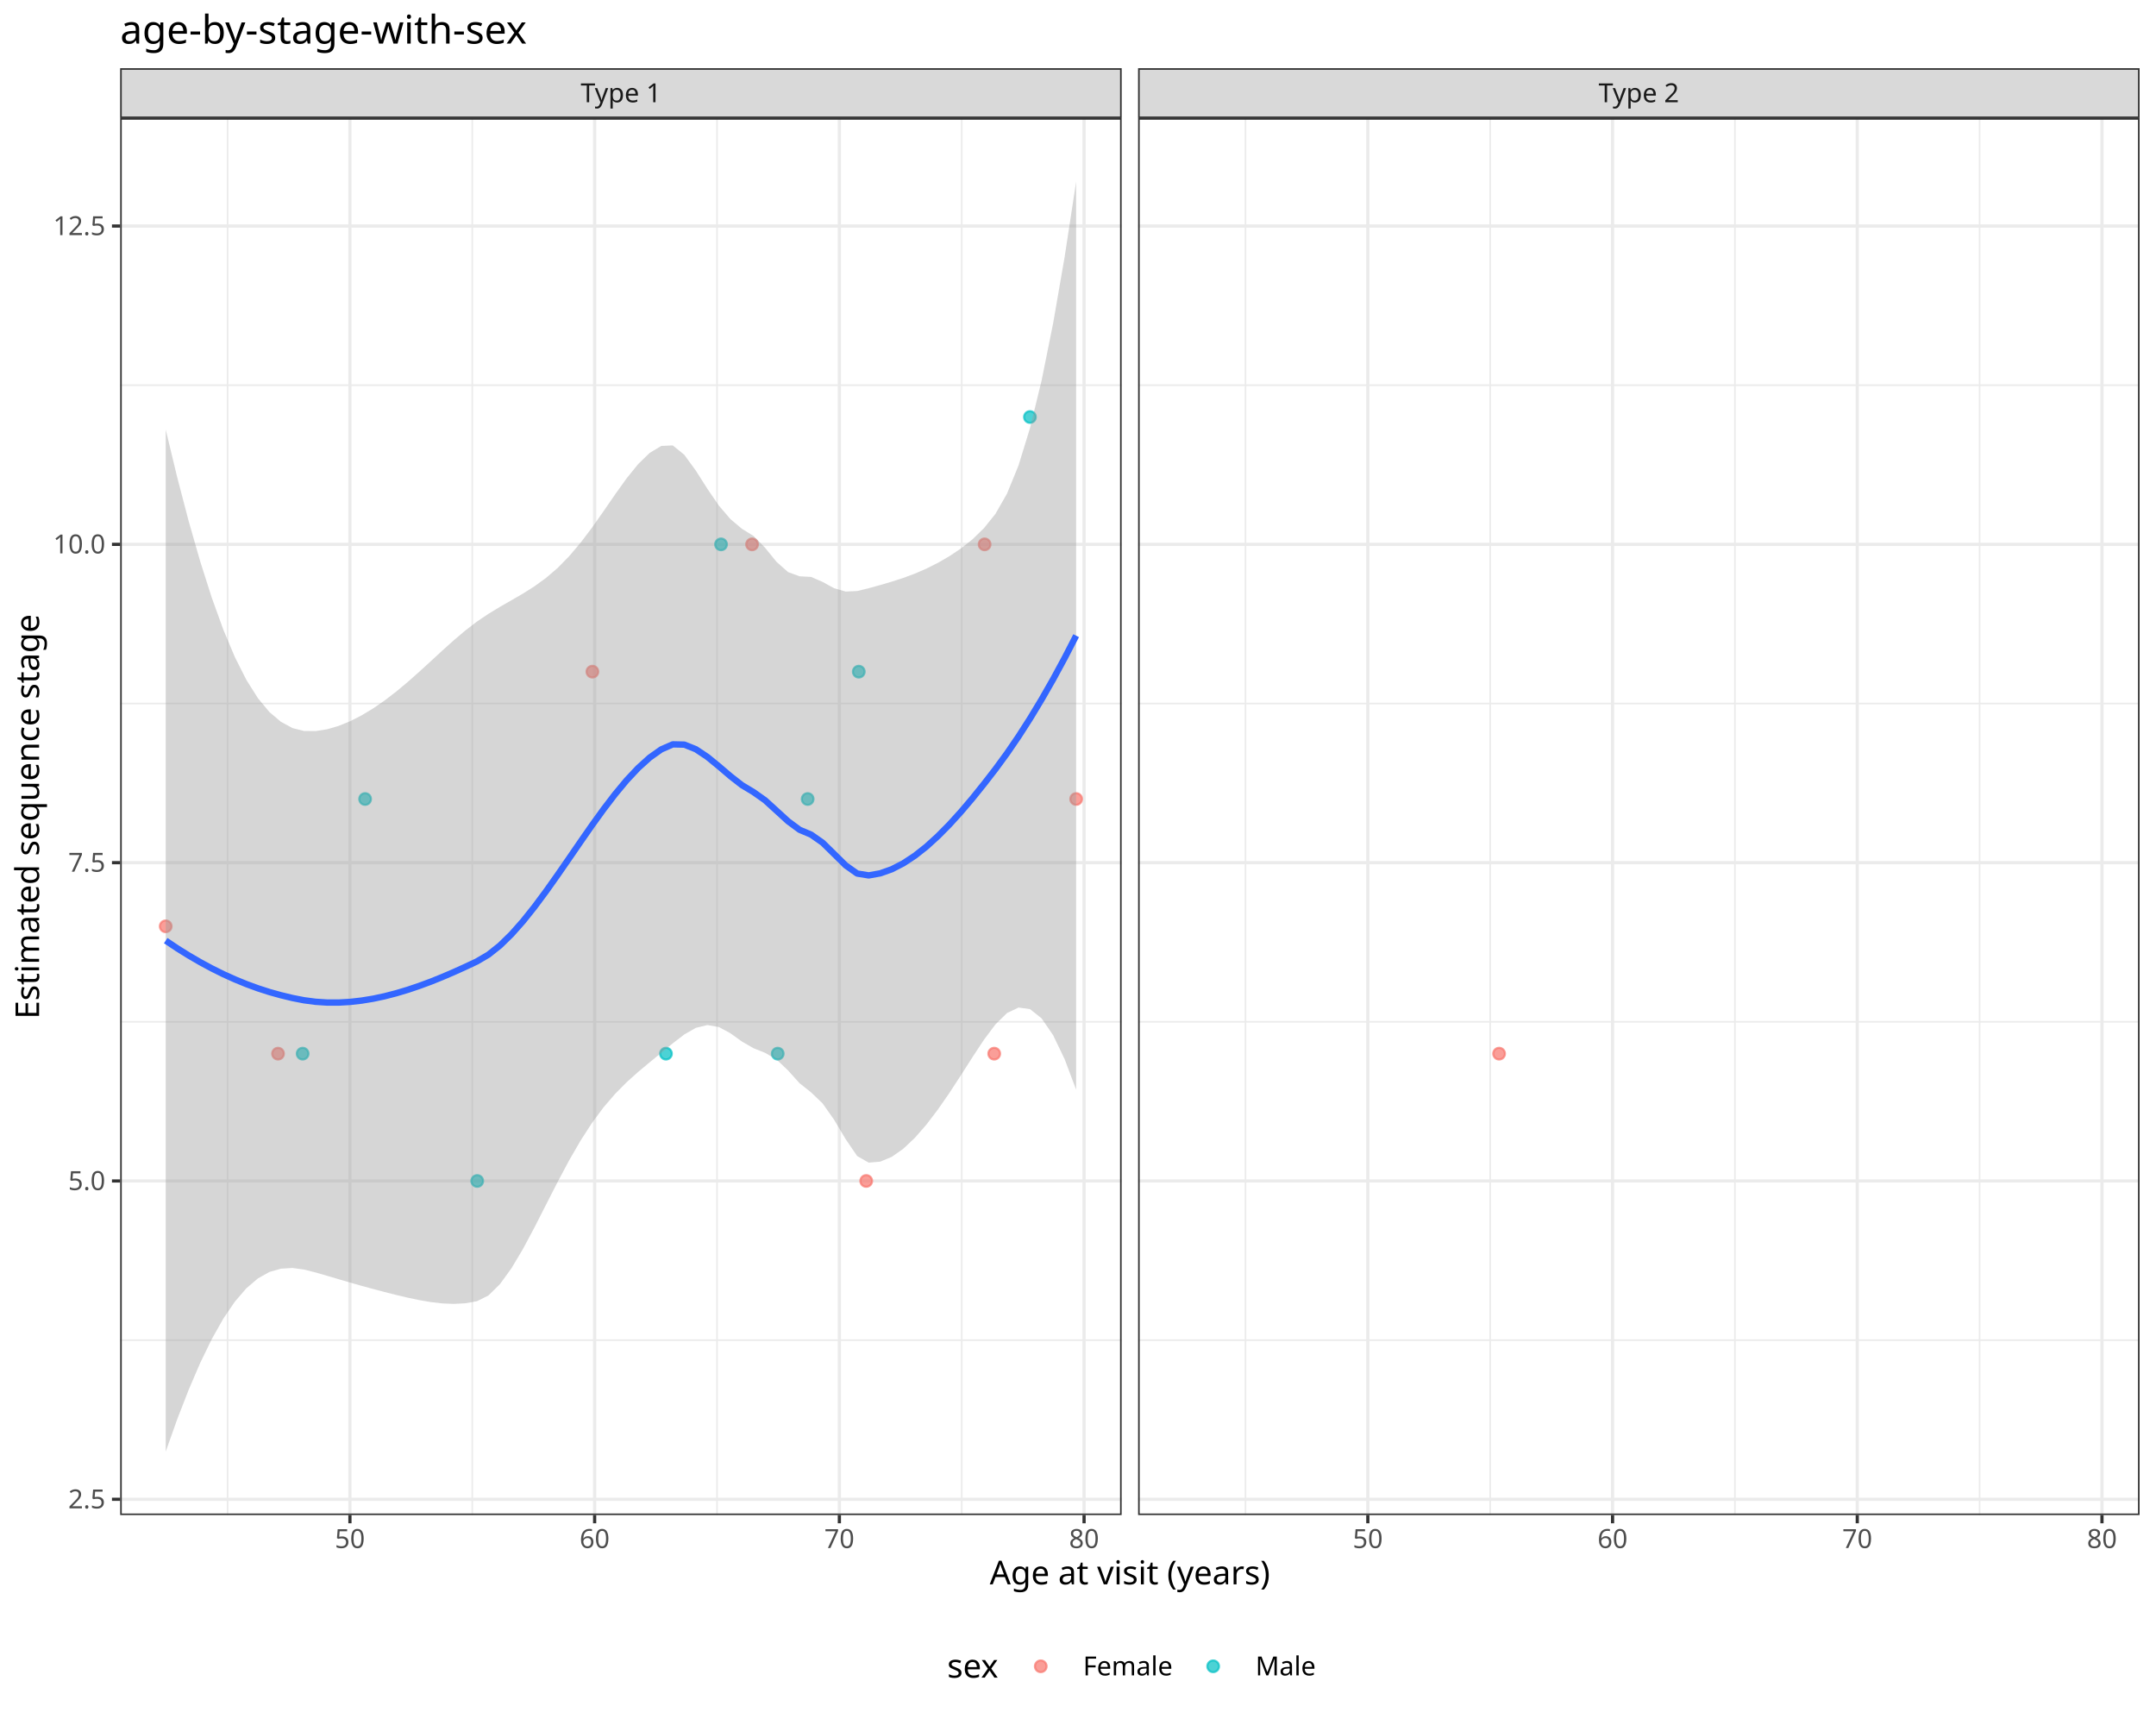
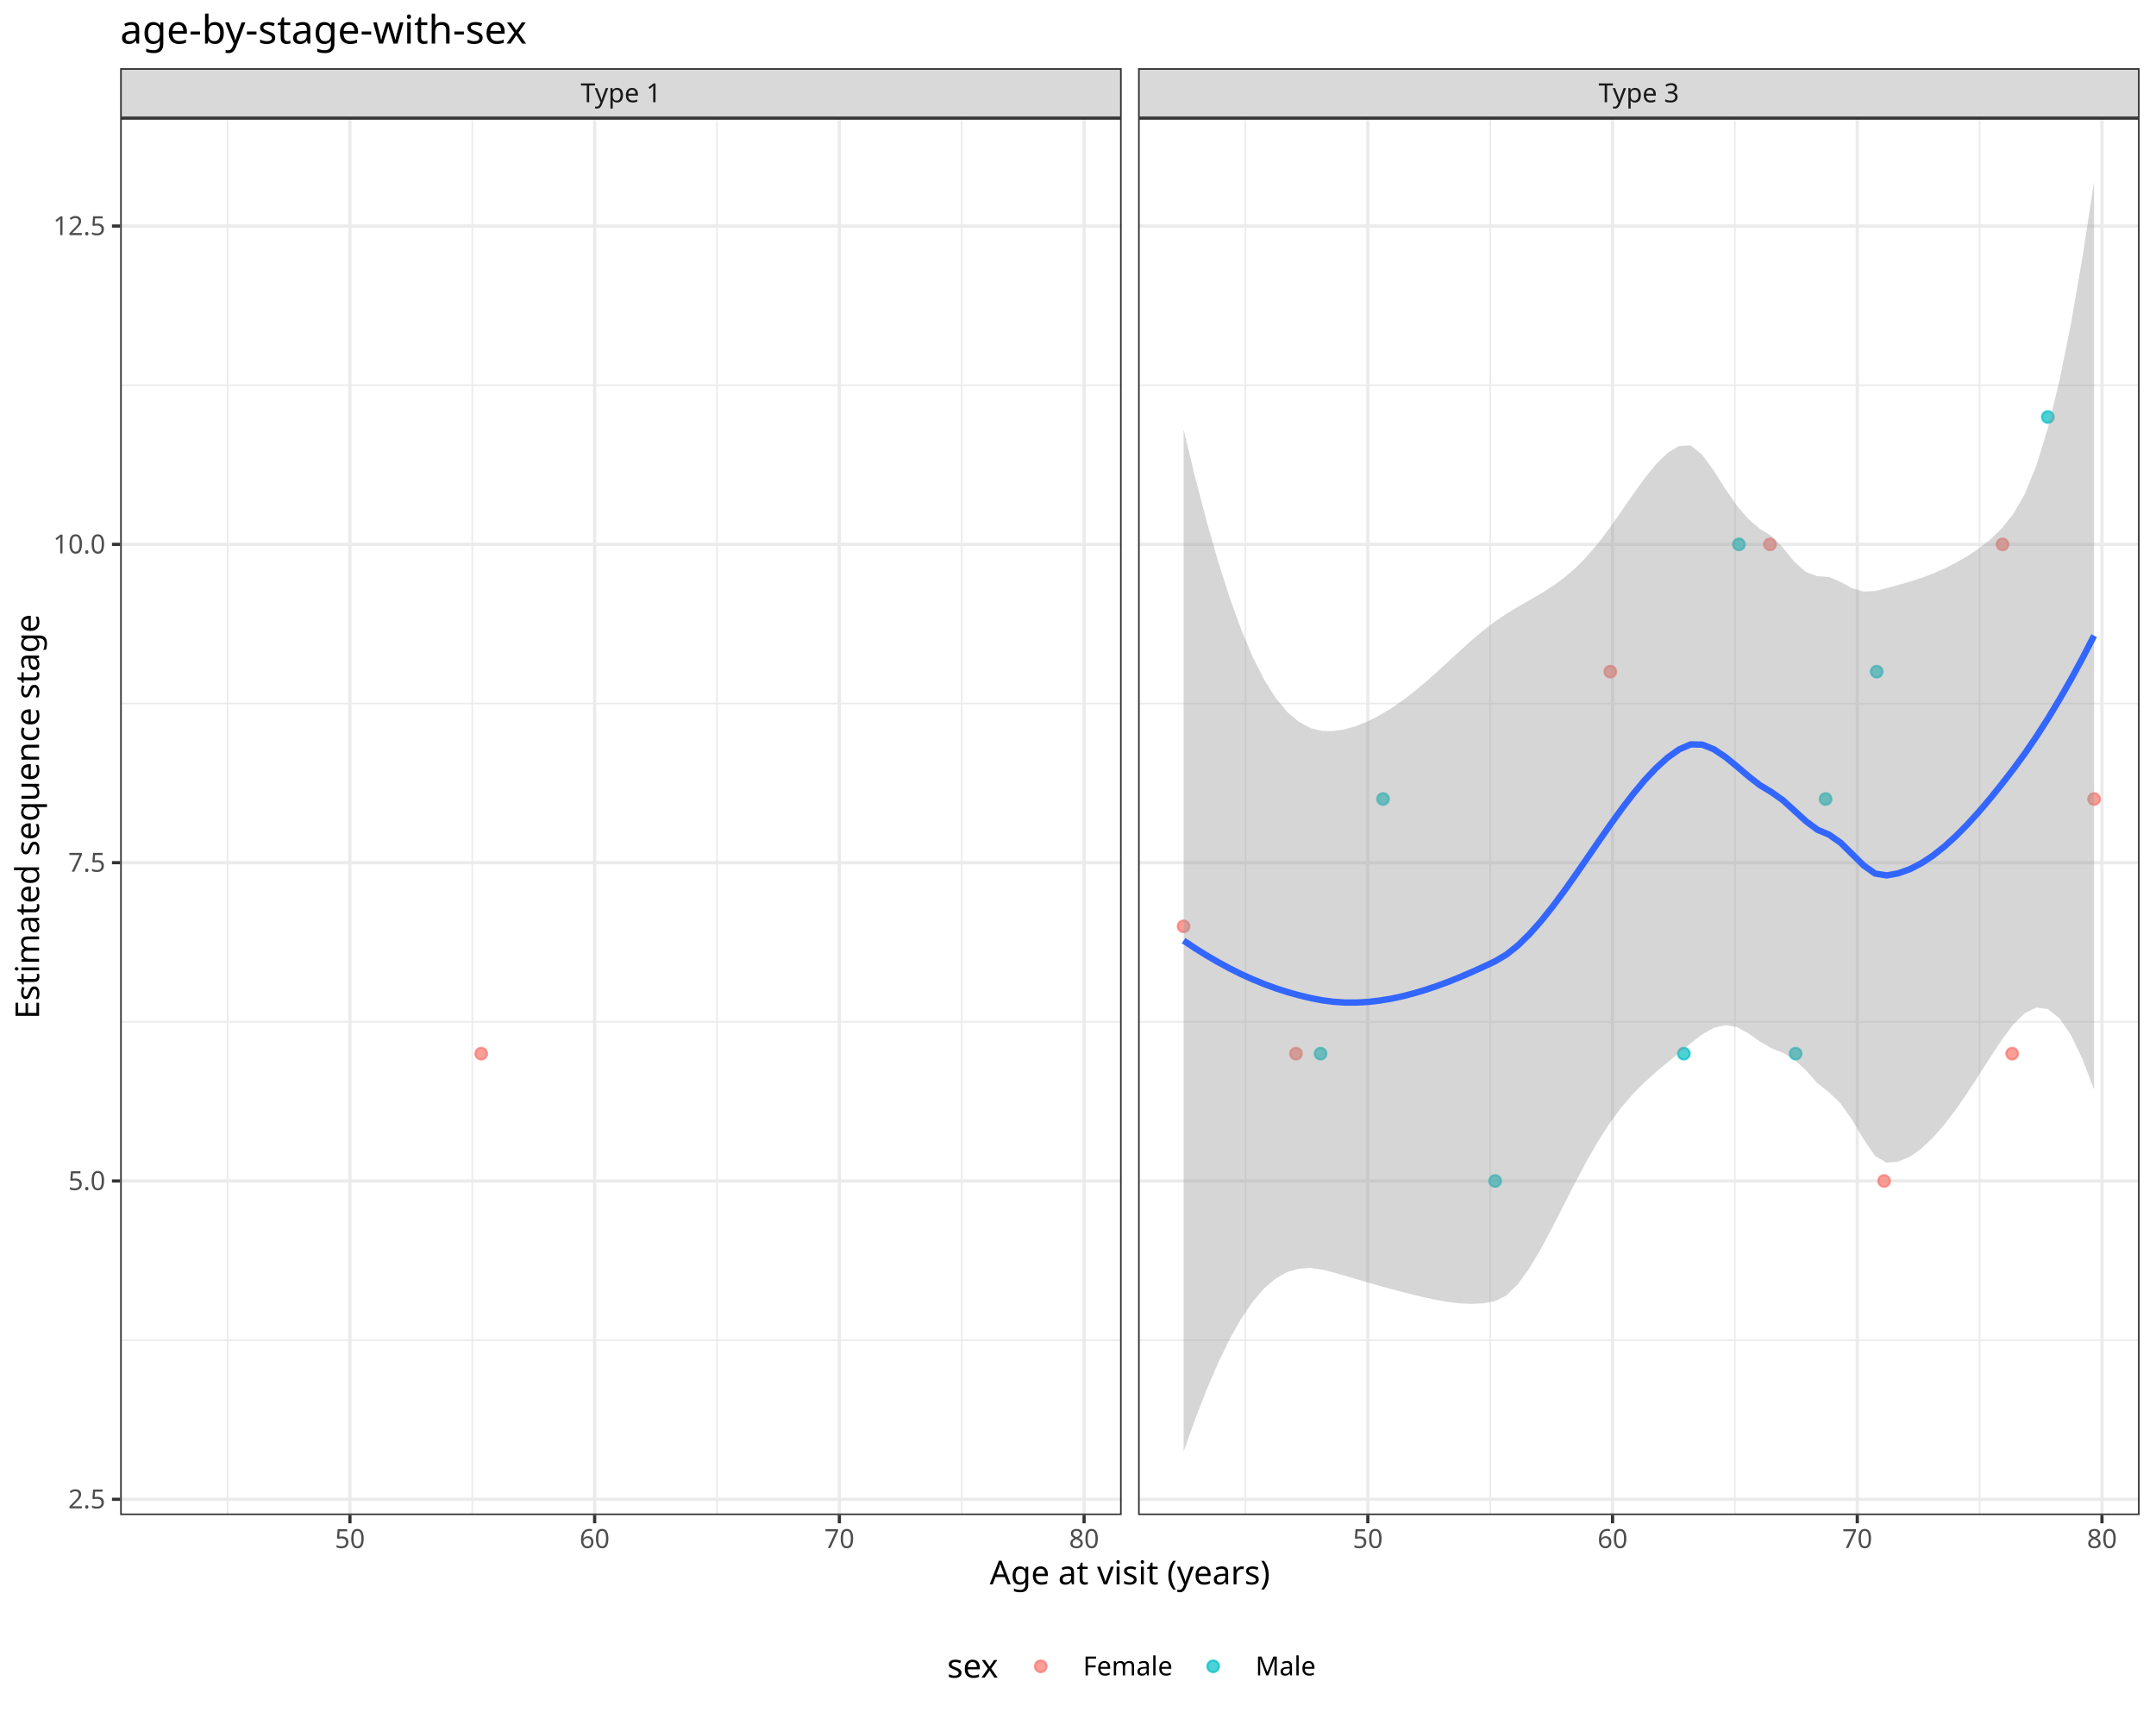
<svg xmlns="http://www.w3.org/2000/svg" class="svglite" data-engine-version="2.0" width="720.00pt" height="576.00pt" viewBox="0 0 720.00 576.00">
  <defs>
    <style type="text/css">
    .svglite line, .svglite polyline, .svglite polygon, .svglite path, .svglite rect, .svglite circle {
      fill: none;
      stroke: #000000;
      stroke-linecap: round;
      stroke-linejoin: round;
      stroke-miterlimit: 10.00;
    }
  </style>
  </defs>
  <rect width="100%" height="100%" style="stroke: none; fill: #FFFFFF;" />
  <defs>
    <clipPath id="cpMC4wMHw3MjAuMDB8MC4wMHw1NzYuMDA=">
      <rect x="0.00" y="0.00" width="720.00" height="576.00" />
    </clipPath>
  </defs>
  <g clip-path="url(#cpMC4wMHw3MjAuMDB8MC4wMHw1NzYuMDA=)">
    <rect x="0.00" y="0.00" width="720.00" height="576.00" style="stroke-width: 1.07; stroke: #FFFFFF; fill: #FFFFFF;" />
  </g>
  <defs>
    <clipPath id="cpNDAuMTN8Mzc0LjU5fDM5LjQzfDUwNS45MQ==">
      <rect x="40.13" y="39.43" width="334.45" height="466.48" />
    </clipPath>
  </defs>
  <g clip-path="url(#cpNDAuMTN8Mzc0LjU5fDM5LjQzfDUwNS45MQ==)">
    <rect x="40.13" y="39.43" width="334.45" height="466.48" style="stroke-width: 1.07; stroke: none; fill: #FFFFFF;" />
    <polyline points="40.13,447.49 374.59,447.49 " style="stroke-width: 0.53; stroke: #EBEBEB; stroke-linecap: butt;" />
    <polyline points="40.13,341.20 374.59,341.20 " style="stroke-width: 0.53; stroke: #EBEBEB; stroke-linecap: butt;" />
    <polyline points="40.13,234.91 374.59,234.91 " style="stroke-width: 0.53; stroke: #EBEBEB; stroke-linecap: butt;" />
    <polyline points="40.13,128.62 374.59,128.62 " style="stroke-width: 0.53; stroke: #EBEBEB; stroke-linecap: butt;" />
    <polyline points="76.00,505.91 76.00,39.43 " style="stroke-width: 0.53; stroke: #EBEBEB; stroke-linecap: butt;" />
    <polyline points="157.72,505.91 157.72,39.43 " style="stroke-width: 0.53; stroke: #EBEBEB; stroke-linecap: butt;" />
    <polyline points="239.45,505.91 239.45,39.43 " style="stroke-width: 0.53; stroke: #EBEBEB; stroke-linecap: butt;" />
    <polyline points="321.17,505.91 321.17,39.43 " style="stroke-width: 0.53; stroke: #EBEBEB; stroke-linecap: butt;" />
    <polyline points="40.13,500.63 374.59,500.63 " style="stroke-width: 1.07; stroke: #EBEBEB; stroke-linecap: butt;" />
    <polyline points="40.13,394.34 374.59,394.34 " style="stroke-width: 1.07; stroke: #EBEBEB; stroke-linecap: butt;" />
    <polyline points="40.13,288.06 374.59,288.06 " style="stroke-width: 1.07; stroke: #EBEBEB; stroke-linecap: butt;" />
    <polyline points="40.13,181.77 374.59,181.77 " style="stroke-width: 1.07; stroke: #EBEBEB; stroke-linecap: butt;" />
    <polyline points="40.13,75.48 374.59,75.48 " style="stroke-width: 1.07; stroke: #EBEBEB; stroke-linecap: butt;" />
    <polyline points="116.86,505.91 116.86,39.43 " style="stroke-width: 1.07; stroke: #EBEBEB; stroke-linecap: butt;" />
    <polyline points="198.58,505.91 198.58,39.43 " style="stroke-width: 1.07; stroke: #EBEBEB; stroke-linecap: butt;" />
    <polyline points="280.31,505.91 280.31,39.43 " style="stroke-width: 1.07; stroke: #EBEBEB; stroke-linecap: butt;" />
    <polyline points="362.03,505.91 362.03,39.43 " style="stroke-width: 1.07; stroke: #EBEBEB; stroke-linecap: butt;" />
-     <circle cx="121.93" cy="266.80" r="1.95" style="stroke-width: 0.71; stroke: #00BFC4; stroke-opacity: 0.70; fill: #00BFC4; fill-opacity: 0.70;" />
-     <circle cx="222.40" cy="351.83" r="1.95" style="stroke-width: 0.71; stroke: #00BFC4; stroke-opacity: 0.70; fill: #00BFC4; fill-opacity: 0.70;" />
-     <circle cx="332.02" cy="351.83" r="1.95" style="stroke-width: 0.71; stroke: #F8766D; stroke-opacity: 0.70; fill: #F8766D; fill-opacity: 0.70;" />
-     <circle cx="101.07" cy="351.83" r="1.95" style="stroke-width: 0.71; stroke: #00BFC4; stroke-opacity: 0.70; fill: #00BFC4; fill-opacity: 0.70;" />
-     <circle cx="328.81" cy="181.77" r="1.95" style="stroke-width: 0.71; stroke: #F8766D; stroke-opacity: 0.70; fill: #F8766D; fill-opacity: 0.70;" />
-     <circle cx="343.95" cy="139.25" r="1.95" style="stroke-width: 0.71; stroke: #00BFC4; stroke-opacity: 0.70; fill: #00BFC4; fill-opacity: 0.70;" />
-     <circle cx="251.15" cy="181.77" r="1.95" style="stroke-width: 0.71; stroke: #F8766D; stroke-opacity: 0.70; fill: #F8766D; fill-opacity: 0.70;" />
-     <circle cx="240.79" cy="181.77" r="1.95" style="stroke-width: 0.71; stroke: #00BFC4; stroke-opacity: 0.70; fill: #00BFC4; fill-opacity: 0.70;" />
-     <circle cx="55.34" cy="309.31" r="1.95" style="stroke-width: 0.71; stroke: #F8766D; stroke-opacity: 0.70; fill: #F8766D; fill-opacity: 0.70;" />
-     <circle cx="92.85" cy="351.83" r="1.95" style="stroke-width: 0.71; stroke: #F8766D; stroke-opacity: 0.70; fill: #F8766D; fill-opacity: 0.70;" />
-     <circle cx="259.72" cy="351.83" r="1.95" style="stroke-width: 0.71; stroke: #00BFC4; stroke-opacity: 0.70; fill: #00BFC4; fill-opacity: 0.70;" />
-     <circle cx="286.79" cy="224.28" r="1.95" style="stroke-width: 0.71; stroke: #00BFC4; stroke-opacity: 0.70; fill: #00BFC4; fill-opacity: 0.70;" />
-     <circle cx="197.83" cy="224.28" r="1.95" style="stroke-width: 0.71; stroke: #F8766D; stroke-opacity: 0.70; fill: #F8766D; fill-opacity: 0.70;" />
-     <circle cx="269.72" cy="266.80" r="1.95" style="stroke-width: 0.71; stroke: #00BFC4; stroke-opacity: 0.70; fill: #00BFC4; fill-opacity: 0.70;" />
-     <circle cx="359.38" cy="266.80" r="1.95" style="stroke-width: 0.71; stroke: #F8766D; stroke-opacity: 0.70; fill: #F8766D; fill-opacity: 0.70;" />
-     <circle cx="159.37" cy="394.34" r="1.95" style="stroke-width: 0.71; stroke: #00BFC4; stroke-opacity: 0.70; fill: #00BFC4; fill-opacity: 0.70;" />
-     <circle cx="289.28" cy="394.34" r="1.95" style="stroke-width: 0.71; stroke: #F8766D; stroke-opacity: 0.70; fill: #F8766D; fill-opacity: 0.70;" />
-     <polygon points="55.34,143.44 59.18,159.38 63.03,174.10 66.88,187.53 70.73,199.60 74.58,210.24 78.43,219.40 82.28,227.03 86.13,233.13 89.97,237.76 93.82,241.02 97.67,243.11 101.52,244.08 105.37,244.12 109.22,243.52 113.07,242.39 116.91,240.83 120.76,238.87 124.61,236.55 128.46,233.89 132.31,230.93 136.16,227.72 140.01,224.31 143.86,220.79 147.70,217.25 151.55,213.79 155.40,210.53 159.25,207.57 163.10,204.98 166.95,202.64 170.80,200.43 174.65,198.20 178.49,195.77 182.34,192.98 186.19,189.68 190.04,185.76 193.89,181.22 197.74,176.13 201.59,170.65 205.44,165.06 209.28,159.70 213.13,154.95 216.98,151.22 220.83,148.90 224.68,148.73 228.53,151.87 232.38,157.16 236.23,163.21 240.07,168.83 243.92,173.32 247.77,176.57 251.62,178.95 255.47,182.87 259.32,187.61 263.17,191.02 267.02,192.43 270.86,192.64 274.71,194.31 278.56,196.42 282.41,197.53 286.26,197.35 290.11,196.41 293.96,195.35 297.80,194.22 301.65,192.98 305.50,191.54 309.35,189.88 313.20,187.95 317.05,185.72 320.90,183.14 324.75,180.10 328.59,176.37 332.44,171.57 336.29,164.84 340.14,155.41 343.99,142.88 347.84,127.06 351.69,107.98 355.54,85.77 359.38,60.64 359.38,363.87 355.54,353.67 351.69,345.66 347.84,340.04 343.99,336.96 340.14,336.43 336.29,338.27 332.44,342.05 328.59,347.19 324.75,353.02 320.90,359.05 317.05,364.95 313.20,370.50 309.35,375.55 305.50,379.96 301.65,383.59 297.80,386.29 293.96,387.89 290.11,388.22 286.26,386.02 282.41,380.39 278.56,373.91 274.71,368.45 270.86,364.75 267.02,361.71 263.17,357.43 259.32,353.78 255.47,351.54 251.62,350.00 247.77,347.78 243.92,345.02 240.07,342.94 236.23,342.28 232.38,343.21 228.53,345.41 224.68,348.37 220.83,351.55 216.98,354.70 213.13,357.91 209.28,361.36 205.44,365.24 201.59,369.71 197.74,374.90 193.89,380.85 190.04,387.51 186.19,394.73 182.34,402.28 178.49,409.84 174.65,417.04 170.80,423.49 166.95,428.80 163.10,432.58 159.25,434.51 155.40,435.18 151.55,435.39 147.70,435.23 143.86,434.78 140.01,434.12 136.16,433.31 132.31,432.40 128.46,431.43 124.61,430.41 120.76,429.36 116.91,428.26 113.07,427.14 109.22,426.00 105.37,424.89 101.52,423.92 97.67,423.39 93.82,423.63 89.97,424.73 86.13,426.88 82.28,430.17 78.43,434.64 74.58,440.31 70.73,447.13 66.88,455.05 63.03,464.01 59.18,473.91 55.34,484.71 " style="stroke-width: 0.00; stroke: none; stroke-linecap: butt; fill: #999999; fill-opacity: 0.40;" />
-     <polyline points="55.34,143.44 59.18,159.38 63.03,174.10 66.88,187.53 70.73,199.60 74.58,210.24 78.43,219.40 82.28,227.03 86.13,233.13 89.97,237.76 93.82,241.02 97.67,243.11 101.52,244.08 105.37,244.12 109.22,243.52 113.07,242.39 116.91,240.83 120.76,238.87 124.61,236.55 128.46,233.89 132.31,230.93 136.16,227.72 140.01,224.31 143.86,220.79 147.70,217.25 151.55,213.79 155.40,210.53 159.25,207.57 163.10,204.98 166.95,202.64 170.80,200.43 174.65,198.20 178.49,195.77 182.34,192.98 186.19,189.68 190.04,185.76 193.89,181.22 197.74,176.13 201.59,170.65 205.44,165.06 209.28,159.70 213.13,154.95 216.98,151.22 220.83,148.90 224.68,148.73 228.53,151.87 232.38,157.16 236.23,163.21 240.07,168.83 243.92,173.32 247.77,176.57 251.62,178.95 255.47,182.87 259.32,187.61 263.17,191.02 267.02,192.43 270.86,192.64 274.71,194.31 278.56,196.42 282.41,197.53 286.26,197.35 290.11,196.41 293.96,195.35 297.80,194.22 301.65,192.98 305.50,191.54 309.35,189.88 313.20,187.95 317.05,185.72 320.90,183.14 324.75,180.10 328.59,176.37 332.44,171.57 336.29,164.84 340.14,155.41 343.99,142.88 347.84,127.06 351.69,107.98 355.54,85.77 359.38,60.64 " style="stroke-width: 2.13; stroke: none; stroke-linecap: butt;" />
-     <polyline points="359.38,363.87 355.54,353.67 351.69,345.66 347.84,340.04 343.99,336.96 340.14,336.43 336.29,338.27 332.44,342.05 328.59,347.19 324.75,353.02 320.90,359.05 317.05,364.95 313.20,370.50 309.35,375.55 305.50,379.96 301.65,383.59 297.80,386.29 293.96,387.89 290.11,388.22 286.26,386.02 282.41,380.39 278.56,373.91 274.71,368.45 270.86,364.75 267.02,361.71 263.17,357.43 259.32,353.78 255.47,351.54 251.62,350.00 247.77,347.78 243.92,345.02 240.07,342.94 236.23,342.28 232.38,343.21 228.53,345.41 224.68,348.37 220.83,351.55 216.98,354.70 213.13,357.91 209.28,361.36 205.44,365.24 201.59,369.71 197.74,374.90 193.89,380.85 190.04,387.51 186.19,394.73 182.34,402.28 178.49,409.84 174.65,417.04 170.80,423.49 166.95,428.80 163.10,432.58 159.25,434.51 155.40,435.18 151.55,435.39 147.70,435.23 143.86,434.78 140.01,434.12 136.16,433.31 132.31,432.40 128.46,431.43 124.61,430.41 120.76,429.36 116.91,428.26 113.07,427.14 109.22,426.00 105.37,424.89 101.52,423.92 97.67,423.39 93.82,423.63 89.97,424.73 86.13,426.88 82.28,430.17 78.43,434.64 74.58,440.31 70.73,447.13 66.88,455.05 63.03,464.01 59.18,473.91 55.34,484.71 " style="stroke-width: 2.13; stroke: none; stroke-linecap: butt;" />
-     <polyline points="55.34,314.08 59.18,316.65 63.03,319.05 66.88,321.29 70.73,323.37 74.58,325.28 78.43,327.02 82.28,328.60 86.13,330.01 89.97,331.25 93.82,332.32 97.67,333.25 101.52,334.00 105.37,334.51 109.22,334.76 113.07,334.77 116.91,334.55 120.76,334.11 124.61,333.48 128.46,332.66 132.31,331.66 136.16,330.51 140.01,329.21 143.86,327.79 147.70,326.24 151.55,324.59 155.40,322.85 159.25,321.04 163.10,318.78 166.95,315.72 170.80,311.96 174.65,307.62 178.49,302.81 182.34,297.63 186.19,292.20 190.04,286.64 193.89,281.04 197.74,275.51 201.59,270.18 205.44,265.15 209.28,260.53 213.13,256.43 216.98,252.96 220.83,250.23 224.68,248.55 228.53,248.64 232.38,250.18 236.23,252.74 240.07,255.88 243.92,259.17 247.77,262.17 251.62,264.48 255.47,267.20 259.32,270.70 263.17,274.22 267.02,277.07 270.86,278.69 274.71,281.38 278.56,285.16 282.41,288.96 286.26,291.69 290.11,292.31 293.96,291.62 297.80,290.26 301.65,288.28 305.50,285.75 309.35,282.72 313.20,279.22 317.05,275.33 320.90,271.09 324.75,266.56 328.59,261.78 332.44,256.81 336.29,251.55 340.14,245.92 343.99,239.92 347.84,233.55 351.69,226.82 355.54,219.72 359.38,212.26 " style="stroke-width: 2.13; stroke: #3366FF; stroke-linecap: butt;" />
+     <circle cx="160.70" cy="351.83" r="1.95" style="stroke-width: 0.71; stroke: #F8766D; stroke-opacity: 0.70; fill: #F8766D; fill-opacity: 0.70;" />
    <rect x="40.13" y="39.43" width="334.45" height="466.48" style="stroke-width: 1.07; stroke: #333333;" />
  </g>
  <g clip-path="url(#cpMC4wMHw3MjAuMDB8MC4wMHw1NzYuMDA=)">
</g>
  <defs>
    <clipPath id="cpMzgwLjA3fDcxNC41MnwzOS40M3w1MDUuOTE=">
      <rect x="380.07" y="39.43" width="334.45" height="466.48" />
    </clipPath>
  </defs>
  <g clip-path="url(#cpMzgwLjA3fDcxNC41MnwzOS40M3w1MDUuOTE=)">
    <rect x="380.07" y="39.43" width="334.45" height="466.48" style="stroke-width: 1.07; stroke: none; fill: #FFFFFF;" />
    <polyline points="380.07,447.49 714.52,447.49 " style="stroke-width: 0.53; stroke: #EBEBEB; stroke-linecap: butt;" />
    <polyline points="380.07,341.20 714.52,341.20 " style="stroke-width: 0.53; stroke: #EBEBEB; stroke-linecap: butt;" />
    <polyline points="380.07,234.91 714.52,234.91 " style="stroke-width: 0.53; stroke: #EBEBEB; stroke-linecap: butt;" />
    <polyline points="380.07,128.62 714.52,128.62 " style="stroke-width: 0.53; stroke: #EBEBEB; stroke-linecap: butt;" />
    <polyline points="415.93,505.91 415.93,39.43 " style="stroke-width: 0.53; stroke: #EBEBEB; stroke-linecap: butt;" />
    <polyline points="497.66,505.91 497.66,39.43 " style="stroke-width: 0.53; stroke: #EBEBEB; stroke-linecap: butt;" />
    <polyline points="579.38,505.91 579.38,39.43 " style="stroke-width: 0.53; stroke: #EBEBEB; stroke-linecap: butt;" />
    <polyline points="661.10,505.91 661.10,39.43 " style="stroke-width: 0.53; stroke: #EBEBEB; stroke-linecap: butt;" />
    <polyline points="380.07,500.63 714.52,500.63 " style="stroke-width: 1.07; stroke: #EBEBEB; stroke-linecap: butt;" />
    <polyline points="380.07,394.34 714.52,394.34 " style="stroke-width: 1.07; stroke: #EBEBEB; stroke-linecap: butt;" />
    <polyline points="380.07,288.06 714.52,288.06 " style="stroke-width: 1.07; stroke: #EBEBEB; stroke-linecap: butt;" />
    <polyline points="380.07,181.77 714.52,181.77 " style="stroke-width: 1.07; stroke: #EBEBEB; stroke-linecap: butt;" />
    <polyline points="380.07,75.48 714.52,75.48 " style="stroke-width: 1.07; stroke: #EBEBEB; stroke-linecap: butt;" />
    <polyline points="456.79,505.91 456.79,39.43 " style="stroke-width: 1.07; stroke: #EBEBEB; stroke-linecap: butt;" />
    <polyline points="538.52,505.91 538.52,39.43 " style="stroke-width: 1.07; stroke: #EBEBEB; stroke-linecap: butt;" />
    <polyline points="620.24,505.91 620.24,39.43 " style="stroke-width: 1.07; stroke: #EBEBEB; stroke-linecap: butt;" />
    <polyline points="701.96,505.91 701.96,39.43 " style="stroke-width: 1.07; stroke: #EBEBEB; stroke-linecap: butt;" />
-     <circle cx="500.63" cy="351.83" r="1.95" style="stroke-width: 0.71; stroke: #F8766D; stroke-opacity: 0.70; fill: #F8766D; fill-opacity: 0.70;" />
+     <circle cx="461.86" cy="266.80" r="1.95" style="stroke-width: 0.71; stroke: #00BFC4; stroke-opacity: 0.70; fill: #00BFC4; fill-opacity: 0.70;" />
+     <circle cx="562.33" cy="351.83" r="1.95" style="stroke-width: 0.71; stroke: #00BFC4; stroke-opacity: 0.70; fill: #00BFC4; fill-opacity: 0.70;" />
+     <circle cx="671.96" cy="351.83" r="1.95" style="stroke-width: 0.71; stroke: #F8766D; stroke-opacity: 0.70; fill: #F8766D; fill-opacity: 0.70;" />
+     <circle cx="441.00" cy="351.83" r="1.95" style="stroke-width: 0.71; stroke: #00BFC4; stroke-opacity: 0.70; fill: #00BFC4; fill-opacity: 0.70;" />
+     <circle cx="668.75" cy="181.77" r="1.95" style="stroke-width: 0.71; stroke: #F8766D; stroke-opacity: 0.70; fill: #F8766D; fill-opacity: 0.70;" />
+     <circle cx="683.88" cy="139.25" r="1.95" style="stroke-width: 0.71; stroke: #00BFC4; stroke-opacity: 0.70; fill: #00BFC4; fill-opacity: 0.70;" />
+     <circle cx="591.08" cy="181.77" r="1.95" style="stroke-width: 0.71; stroke: #F8766D; stroke-opacity: 0.70; fill: #F8766D; fill-opacity: 0.70;" />
+     <circle cx="580.72" cy="181.77" r="1.95" style="stroke-width: 0.71; stroke: #00BFC4; stroke-opacity: 0.70; fill: #00BFC4; fill-opacity: 0.70;" />
+     <circle cx="395.27" cy="309.31" r="1.95" style="stroke-width: 0.71; stroke: #F8766D; stroke-opacity: 0.70; fill: #F8766D; fill-opacity: 0.70;" />
+     <circle cx="432.79" cy="351.83" r="1.95" style="stroke-width: 0.71; stroke: #F8766D; stroke-opacity: 0.70; fill: #F8766D; fill-opacity: 0.70;" />
+     <circle cx="599.65" cy="351.83" r="1.95" style="stroke-width: 0.71; stroke: #00BFC4; stroke-opacity: 0.70; fill: #00BFC4; fill-opacity: 0.70;" />
+     <circle cx="626.73" cy="224.28" r="1.95" style="stroke-width: 0.71; stroke: #00BFC4; stroke-opacity: 0.70; fill: #00BFC4; fill-opacity: 0.70;" />
+     <circle cx="537.77" cy="224.28" r="1.95" style="stroke-width: 0.71; stroke: #F8766D; stroke-opacity: 0.70; fill: #F8766D; fill-opacity: 0.70;" />
+     <circle cx="609.66" cy="266.80" r="1.95" style="stroke-width: 0.71; stroke: #00BFC4; stroke-opacity: 0.70; fill: #00BFC4; fill-opacity: 0.70;" />
+     <circle cx="699.32" cy="266.80" r="1.95" style="stroke-width: 0.71; stroke: #F8766D; stroke-opacity: 0.70; fill: #F8766D; fill-opacity: 0.70;" />
+     <circle cx="499.30" cy="394.34" r="1.95" style="stroke-width: 0.71; stroke: #00BFC4; stroke-opacity: 0.70; fill: #00BFC4; fill-opacity: 0.70;" />
+     <circle cx="629.21" cy="394.34" r="1.95" style="stroke-width: 0.71; stroke: #F8766D; stroke-opacity: 0.70; fill: #F8766D; fill-opacity: 0.70;" />
+     <polygon points="395.27,143.44 399.12,159.38 402.97,174.10 406.82,187.53 410.66,199.60 414.51,210.24 418.36,219.40 422.21,227.03 426.06,233.13 429.91,237.76 433.76,241.02 437.60,243.11 441.45,244.08 445.30,244.12 449.15,243.52 453.00,242.39 456.85,240.83 460.70,238.87 464.55,236.55 468.39,233.89 472.24,230.93 476.09,227.72 479.94,224.31 483.79,220.79 487.64,217.25 491.49,213.79 495.34,210.53 499.18,207.57 503.03,204.98 506.88,202.64 510.73,200.43 514.58,198.20 518.43,195.77 522.28,192.98 526.13,189.68 529.97,185.76 533.82,181.22 537.67,176.13 541.52,170.65 545.37,165.06 549.22,159.70 553.07,154.95 556.92,151.22 560.76,148.90 564.61,148.73 568.46,151.87 572.31,157.16 576.16,163.21 580.01,168.83 583.86,173.32 587.71,176.57 591.55,178.95 595.40,182.87 599.25,187.61 603.10,191.02 606.95,192.43 610.80,192.64 614.65,194.31 618.49,196.42 622.34,197.53 626.19,197.35 630.04,196.41 633.89,195.35 637.74,194.22 641.59,192.98 645.44,191.54 649.28,189.88 653.13,187.95 656.98,185.72 660.83,183.14 664.68,180.10 668.53,176.37 672.38,171.57 676.23,164.84 680.07,155.41 683.92,142.88 687.77,127.06 691.62,107.98 695.47,85.77 699.32,60.64 699.32,363.87 695.47,353.67 691.62,345.66 687.77,340.04 683.92,336.96 680.07,336.43 676.23,338.27 672.38,342.05 668.53,347.19 664.68,353.02 660.83,359.05 656.98,364.95 653.13,370.50 649.28,375.55 645.44,379.96 641.59,383.59 637.74,386.29 633.89,387.89 630.04,388.22 626.19,386.02 622.34,380.39 618.49,373.91 614.65,368.45 610.80,364.75 606.95,361.71 603.10,357.43 599.25,353.78 595.40,351.54 591.55,350.00 587.71,347.78 583.86,345.02 580.01,342.94 576.16,342.28 572.31,343.21 568.46,345.41 564.61,348.37 560.76,351.55 556.92,354.70 553.07,357.91 549.22,361.36 545.37,365.24 541.52,369.71 537.67,374.90 533.82,380.85 529.97,387.51 526.13,394.73 522.28,402.28 518.43,409.84 514.58,417.04 510.73,423.49 506.88,428.80 503.03,432.58 499.18,434.51 495.34,435.18 491.49,435.39 487.64,435.23 483.79,434.78 479.94,434.12 476.09,433.31 472.24,432.40 468.39,431.43 464.55,430.41 460.70,429.36 456.85,428.26 453.00,427.14 449.15,426.00 445.30,424.89 441.45,423.92 437.60,423.39 433.76,423.63 429.91,424.73 426.06,426.88 422.21,430.17 418.36,434.64 414.51,440.31 410.66,447.13 406.82,455.05 402.97,464.01 399.12,473.91 395.27,484.71 " style="stroke-width: 0.00; stroke: none; stroke-linecap: butt; fill: #999999; fill-opacity: 0.40;" />
+     <polyline points="395.27,143.44 399.12,159.38 402.97,174.10 406.82,187.53 410.66,199.60 414.51,210.24 418.36,219.40 422.21,227.03 426.06,233.13 429.91,237.76 433.76,241.02 437.60,243.11 441.45,244.08 445.30,244.12 449.15,243.52 453.00,242.39 456.85,240.83 460.70,238.87 464.55,236.55 468.39,233.89 472.24,230.93 476.09,227.72 479.94,224.31 483.79,220.79 487.64,217.25 491.49,213.79 495.34,210.53 499.18,207.57 503.03,204.98 506.88,202.64 510.73,200.43 514.58,198.20 518.43,195.77 522.28,192.98 526.13,189.68 529.97,185.76 533.82,181.22 537.67,176.13 541.52,170.65 545.37,165.06 549.22,159.70 553.07,154.95 556.92,151.22 560.76,148.90 564.61,148.73 568.46,151.87 572.31,157.16 576.16,163.21 580.01,168.83 583.86,173.32 587.71,176.57 591.55,178.95 595.40,182.87 599.25,187.61 603.10,191.02 606.95,192.43 610.80,192.64 614.65,194.31 618.49,196.42 622.34,197.53 626.19,197.35 630.04,196.41 633.89,195.35 637.74,194.22 641.59,192.98 645.44,191.54 649.28,189.88 653.13,187.95 656.98,185.72 660.83,183.14 664.68,180.10 668.53,176.37 672.38,171.57 676.23,164.84 680.07,155.41 683.92,142.88 687.77,127.06 691.62,107.98 695.47,85.77 699.32,60.64 " style="stroke-width: 2.13; stroke: none; stroke-linecap: butt;" />
+     <polyline points="699.32,363.87 695.47,353.67 691.62,345.66 687.77,340.04 683.92,336.96 680.07,336.43 676.23,338.27 672.38,342.05 668.53,347.19 664.68,353.02 660.83,359.05 656.98,364.95 653.13,370.50 649.28,375.55 645.44,379.96 641.59,383.59 637.74,386.29 633.89,387.89 630.04,388.22 626.19,386.02 622.34,380.39 618.49,373.91 614.65,368.45 610.80,364.75 606.95,361.71 603.10,357.43 599.25,353.78 595.40,351.54 591.55,350.00 587.71,347.78 583.86,345.02 580.01,342.94 576.16,342.28 572.31,343.21 568.46,345.41 564.61,348.37 560.76,351.55 556.92,354.70 553.07,357.91 549.22,361.36 545.37,365.24 541.52,369.71 537.67,374.90 533.82,380.85 529.97,387.51 526.13,394.73 522.28,402.28 518.43,409.84 514.58,417.04 510.73,423.49 506.88,428.80 503.03,432.58 499.18,434.51 495.34,435.18 491.49,435.39 487.64,435.23 483.79,434.78 479.94,434.12 476.09,433.31 472.24,432.40 468.39,431.43 464.55,430.41 460.70,429.36 456.85,428.26 453.00,427.14 449.15,426.00 445.30,424.89 441.45,423.92 437.60,423.39 433.76,423.63 429.91,424.73 426.06,426.88 422.21,430.17 418.36,434.64 414.51,440.31 410.66,447.13 406.82,455.05 402.97,464.01 399.12,473.91 395.27,484.71 " style="stroke-width: 2.13; stroke: none; stroke-linecap: butt;" />
+     <polyline points="395.27,314.08 399.12,316.65 402.97,319.05 406.82,321.29 410.66,323.37 414.51,325.28 418.36,327.02 422.21,328.60 426.06,330.01 429.91,331.25 433.76,332.32 437.60,333.25 441.45,334.00 445.30,334.51 449.15,334.76 453.00,334.77 456.85,334.55 460.70,334.11 464.55,333.48 468.39,332.66 472.24,331.66 476.09,330.51 479.94,329.21 483.79,327.79 487.64,326.24 491.49,324.59 495.34,322.85 499.18,321.04 503.03,318.78 506.88,315.72 510.73,311.96 514.58,307.62 518.43,302.81 522.28,297.63 526.13,292.20 529.97,286.64 533.82,281.04 537.67,275.51 541.52,270.18 545.37,265.15 549.22,260.53 553.07,256.43 556.92,252.96 560.76,250.23 564.61,248.55 568.46,248.64 572.31,250.18 576.16,252.74 580.01,255.88 583.86,259.17 587.71,262.17 591.55,264.48 595.40,267.20 599.25,270.70 603.10,274.22 606.95,277.07 610.80,278.69 614.65,281.38 618.49,285.16 622.34,288.96 626.19,291.69 630.04,292.31 633.89,291.62 637.74,290.26 641.59,288.28 645.44,285.75 649.28,282.72 653.13,279.22 656.98,275.33 660.83,271.09 664.68,266.56 668.53,261.78 672.38,256.81 676.23,251.55 680.07,245.92 683.92,239.92 687.77,233.55 691.62,226.82 695.47,219.72 699.32,212.26 " style="stroke-width: 2.13; stroke: #3366FF; stroke-linecap: butt;" />
    <rect x="380.07" y="39.43" width="334.45" height="466.48" style="stroke-width: 1.07; stroke: #333333;" />
  </g>
  <g clip-path="url(#cpMC4wMHw3MjAuMDB8MC4wMHw1NzYuMDA=)">
</g>
  <defs>
    <clipPath id="cpNDAuMTN8Mzc0LjU5fDIyLjc4fDM5LjQz">
      <rect x="40.13" y="22.78" width="334.45" height="16.65" />
    </clipPath>
  </defs>
  <g clip-path="url(#cpNDAuMTN8Mzc0LjU5fDIyLjc4fDM5LjQz)">
    <rect x="40.13" y="22.78" width="334.45" height="16.65" style="stroke-width: 1.07; stroke: #333333; fill: #D9D9D9;" />
    <text x="207.36" y="34.14" text-anchor="middle" style="font-size: 8.80px; fill: #1A1A1A; font-family: sans;" textLength="26.91px" lengthAdjust="spacingAndGlyphs">Type 1</text>
  </g>
  <g clip-path="url(#cpMC4wMHw3MjAuMDB8MC4wMHw1NzYuMDA=)">
</g>
  <defs>
    <clipPath id="cpMzgwLjA3fDcxNC41MnwyMi43OHwzOS40Mw==">
      <rect x="380.07" y="22.78" width="334.45" height="16.65" />
    </clipPath>
  </defs>
  <g clip-path="url(#cpMzgwLjA3fDcxNC41MnwyMi43OHwzOS40Mw==)">
    <rect x="380.07" y="22.78" width="334.45" height="16.65" style="stroke-width: 1.07; stroke: #333333; fill: #D9D9D9;" />
-     <text x="547.29" y="34.14" text-anchor="middle" style="font-size: 8.80px; fill: #1A1A1A; font-family: sans;" textLength="26.91px" lengthAdjust="spacingAndGlyphs">Type 2</text>
+     <text x="547.29" y="34.14" text-anchor="middle" style="font-size: 8.80px; fill: #1A1A1A; font-family: sans;" textLength="26.91px" lengthAdjust="spacingAndGlyphs">Type 3</text>
  </g>
  <g clip-path="url(#cpMC4wMHw3MjAuMDB8MC4wMHw1NzYuMDA=)">
    <polyline points="116.86,508.65 116.86,505.91 " style="stroke-width: 1.07; stroke: #333333; stroke-linecap: butt;" />
    <polyline points="198.58,508.65 198.58,505.91 " style="stroke-width: 1.07; stroke: #333333; stroke-linecap: butt;" />
    <polyline points="280.31,508.65 280.31,505.91 " style="stroke-width: 1.07; stroke: #333333; stroke-linecap: butt;" />
    <polyline points="362.03,508.65 362.03,505.91 " style="stroke-width: 1.07; stroke: #333333; stroke-linecap: butt;" />
    <text x="116.86" y="516.90" text-anchor="middle" style="font-size: 8.80px; fill: #4D4D4D; font-family: sans;" textLength="9.79px" lengthAdjust="spacingAndGlyphs">50</text>
    <text x="198.58" y="516.90" text-anchor="middle" style="font-size: 8.80px; fill: #4D4D4D; font-family: sans;" textLength="9.79px" lengthAdjust="spacingAndGlyphs">60</text>
    <text x="280.31" y="516.90" text-anchor="middle" style="font-size: 8.80px; fill: #4D4D4D; font-family: sans;" textLength="9.79px" lengthAdjust="spacingAndGlyphs">70</text>
    <text x="362.03" y="516.90" text-anchor="middle" style="font-size: 8.80px; fill: #4D4D4D; font-family: sans;" textLength="9.79px" lengthAdjust="spacingAndGlyphs">80</text>
    <polyline points="456.79,508.65 456.79,505.91 " style="stroke-width: 1.07; stroke: #333333; stroke-linecap: butt;" />
    <polyline points="538.52,508.65 538.52,505.91 " style="stroke-width: 1.07; stroke: #333333; stroke-linecap: butt;" />
    <polyline points="620.24,508.65 620.24,505.91 " style="stroke-width: 1.07; stroke: #333333; stroke-linecap: butt;" />
    <polyline points="701.96,508.65 701.96,505.91 " style="stroke-width: 1.07; stroke: #333333; stroke-linecap: butt;" />
    <text x="456.79" y="516.90" text-anchor="middle" style="font-size: 8.80px; fill: #4D4D4D; font-family: sans;" textLength="9.79px" lengthAdjust="spacingAndGlyphs">50</text>
    <text x="538.52" y="516.90" text-anchor="middle" style="font-size: 8.80px; fill: #4D4D4D; font-family: sans;" textLength="9.79px" lengthAdjust="spacingAndGlyphs">60</text>
    <text x="620.24" y="516.90" text-anchor="middle" style="font-size: 8.80px; fill: #4D4D4D; font-family: sans;" textLength="9.79px" lengthAdjust="spacingAndGlyphs">70</text>
    <text x="701.96" y="516.90" text-anchor="middle" style="font-size: 8.80px; fill: #4D4D4D; font-family: sans;" textLength="9.79px" lengthAdjust="spacingAndGlyphs">80</text>
    <text x="35.20" y="503.66" text-anchor="end" style="font-size: 8.80px; fill: #4D4D4D; font-family: sans;" textLength="12.23px" lengthAdjust="spacingAndGlyphs">2.5</text>
    <text x="35.20" y="397.37" text-anchor="end" style="font-size: 8.80px; fill: #4D4D4D; font-family: sans;" textLength="12.23px" lengthAdjust="spacingAndGlyphs">5.0</text>
    <text x="35.20" y="291.08" text-anchor="end" style="font-size: 8.80px; fill: #4D4D4D; font-family: sans;" textLength="12.23px" lengthAdjust="spacingAndGlyphs">7.5</text>
    <text x="35.20" y="184.79" text-anchor="end" style="font-size: 8.80px; fill: #4D4D4D; font-family: sans;" textLength="17.13px" lengthAdjust="spacingAndGlyphs">10.0</text>
    <text x="35.20" y="78.51" text-anchor="end" style="font-size: 8.80px; fill: #4D4D4D; font-family: sans;" textLength="17.13px" lengthAdjust="spacingAndGlyphs">12.5</text>
    <polyline points="37.39,500.63 40.13,500.63 " style="stroke-width: 1.07; stroke: #333333; stroke-linecap: butt;" />
    <polyline points="37.39,394.34 40.13,394.34 " style="stroke-width: 1.07; stroke: #333333; stroke-linecap: butt;" />
    <polyline points="37.39,288.06 40.13,288.06 " style="stroke-width: 1.07; stroke: #333333; stroke-linecap: butt;" />
    <polyline points="37.39,181.77 40.13,181.77 " style="stroke-width: 1.07; stroke: #333333; stroke-linecap: butt;" />
    <polyline points="37.39,75.48 40.13,75.48 " style="stroke-width: 1.07; stroke: #333333; stroke-linecap: butt;" />
    <text x="377.33" y="529.04" text-anchor="middle" style="font-size: 11.00px; font-family: sans;" textLength="91.10px" lengthAdjust="spacingAndGlyphs">Age at visit (years)</text>
    <text transform="translate(13.05,272.67) rotate(-90)" text-anchor="middle" style="font-size: 11.00px; font-family: sans;" textLength="129.66px" lengthAdjust="spacingAndGlyphs">Estimated sequence stage</text>
    <rect x="310.83" y="542.28" width="132.99" height="28.24" style="stroke-width: 1.07; stroke: none; fill: #FFFFFF;" />
    <text x="316.31" y="560.19" style="font-size: 11.00px; font-family: sans;" textLength="17.13px" lengthAdjust="spacingAndGlyphs">sex</text>
    <rect x="338.92" y="547.76" width="17.28" height="17.28" style="stroke-width: 1.07; stroke: none; fill: #FFFFFF;" />
    <circle cx="347.56" cy="556.40" r="1.95" style="stroke-width: 0.71; stroke: #F8766D; stroke-opacity: 0.70; fill: #F8766D; fill-opacity: 0.70;" />
    <rect x="396.50" y="547.76" width="17.28" height="17.28" style="stroke-width: 1.07; stroke: none; fill: #FFFFFF;" />
    <circle cx="405.14" cy="556.40" r="1.95" style="stroke-width: 0.71; stroke: #00BFC4; stroke-opacity: 0.70; fill: #00BFC4; fill-opacity: 0.70;" />
    <text x="361.68" y="559.43" style="font-size: 8.80px; font-family: sans;" textLength="29.35px" lengthAdjust="spacingAndGlyphs">Female</text>
    <text x="419.26" y="559.43" style="font-size: 8.80px; font-family: sans;" textLength="19.08px" lengthAdjust="spacingAndGlyphs">Male</text>
    <text x="40.13" y="14.56" style="font-size: 13.20px; font-family: sans;" textLength="129.88px" lengthAdjust="spacingAndGlyphs">age-by-stage-with-sex</text>
  </g>
</svg>
